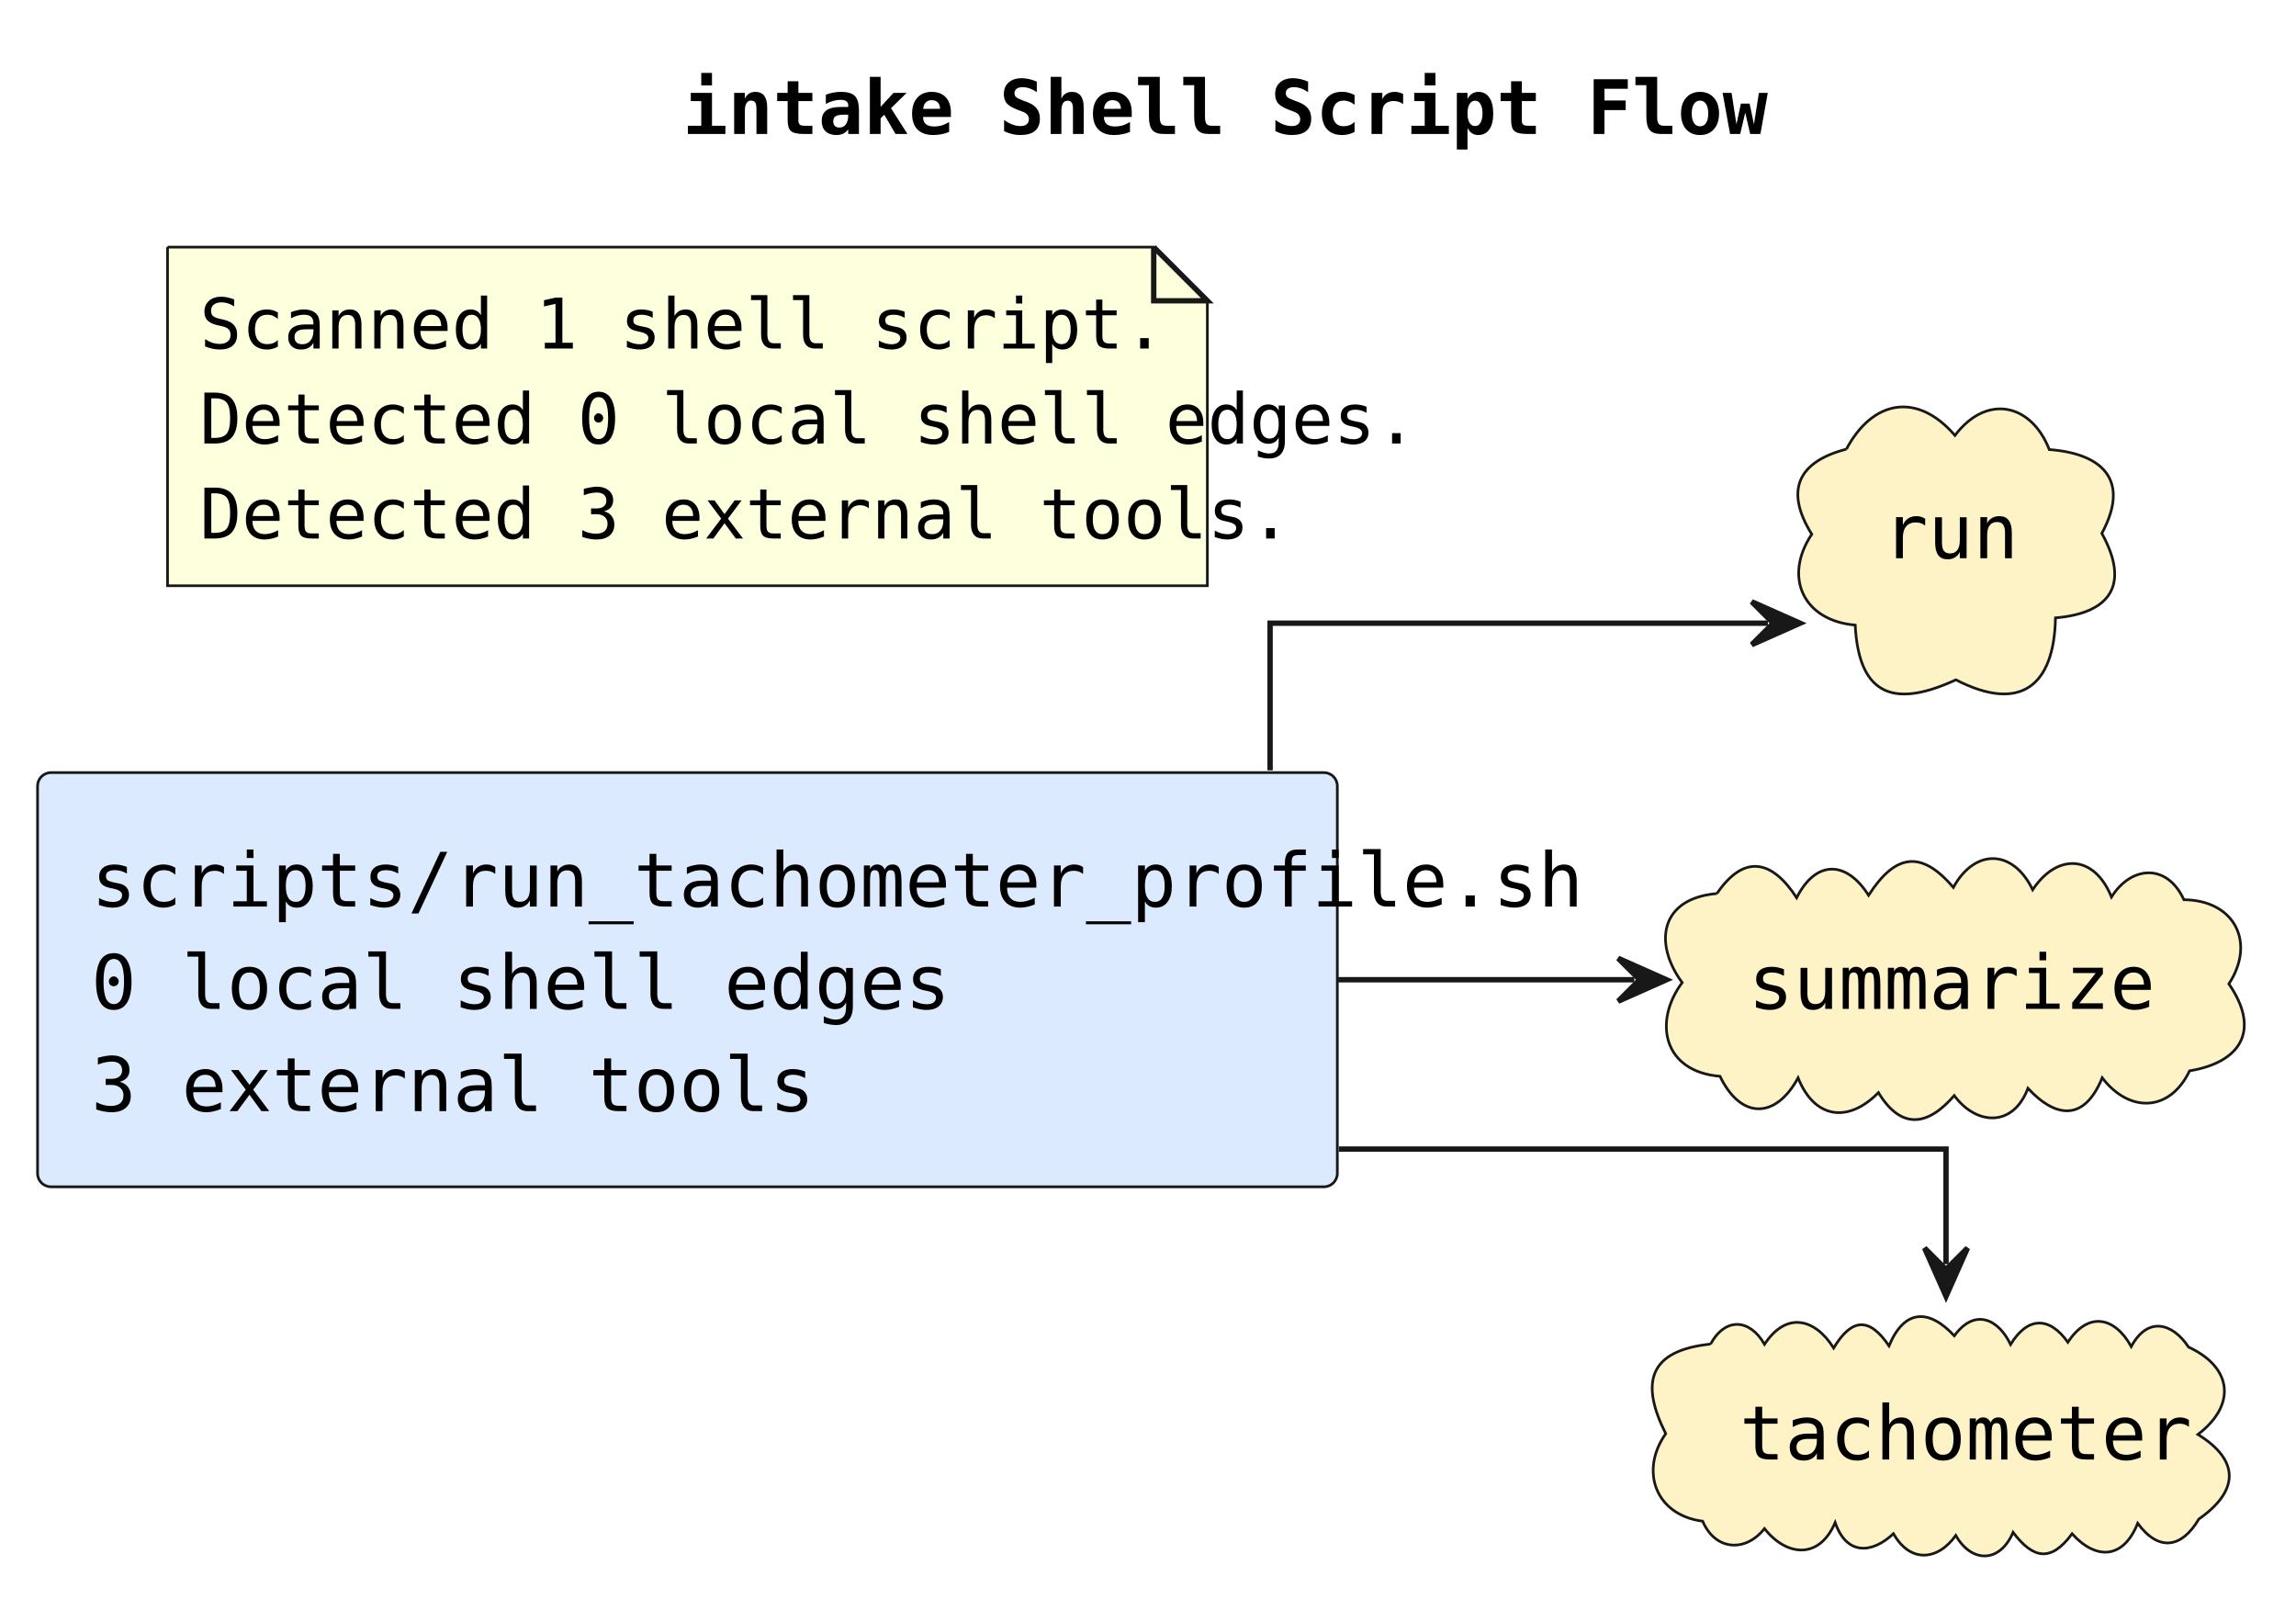
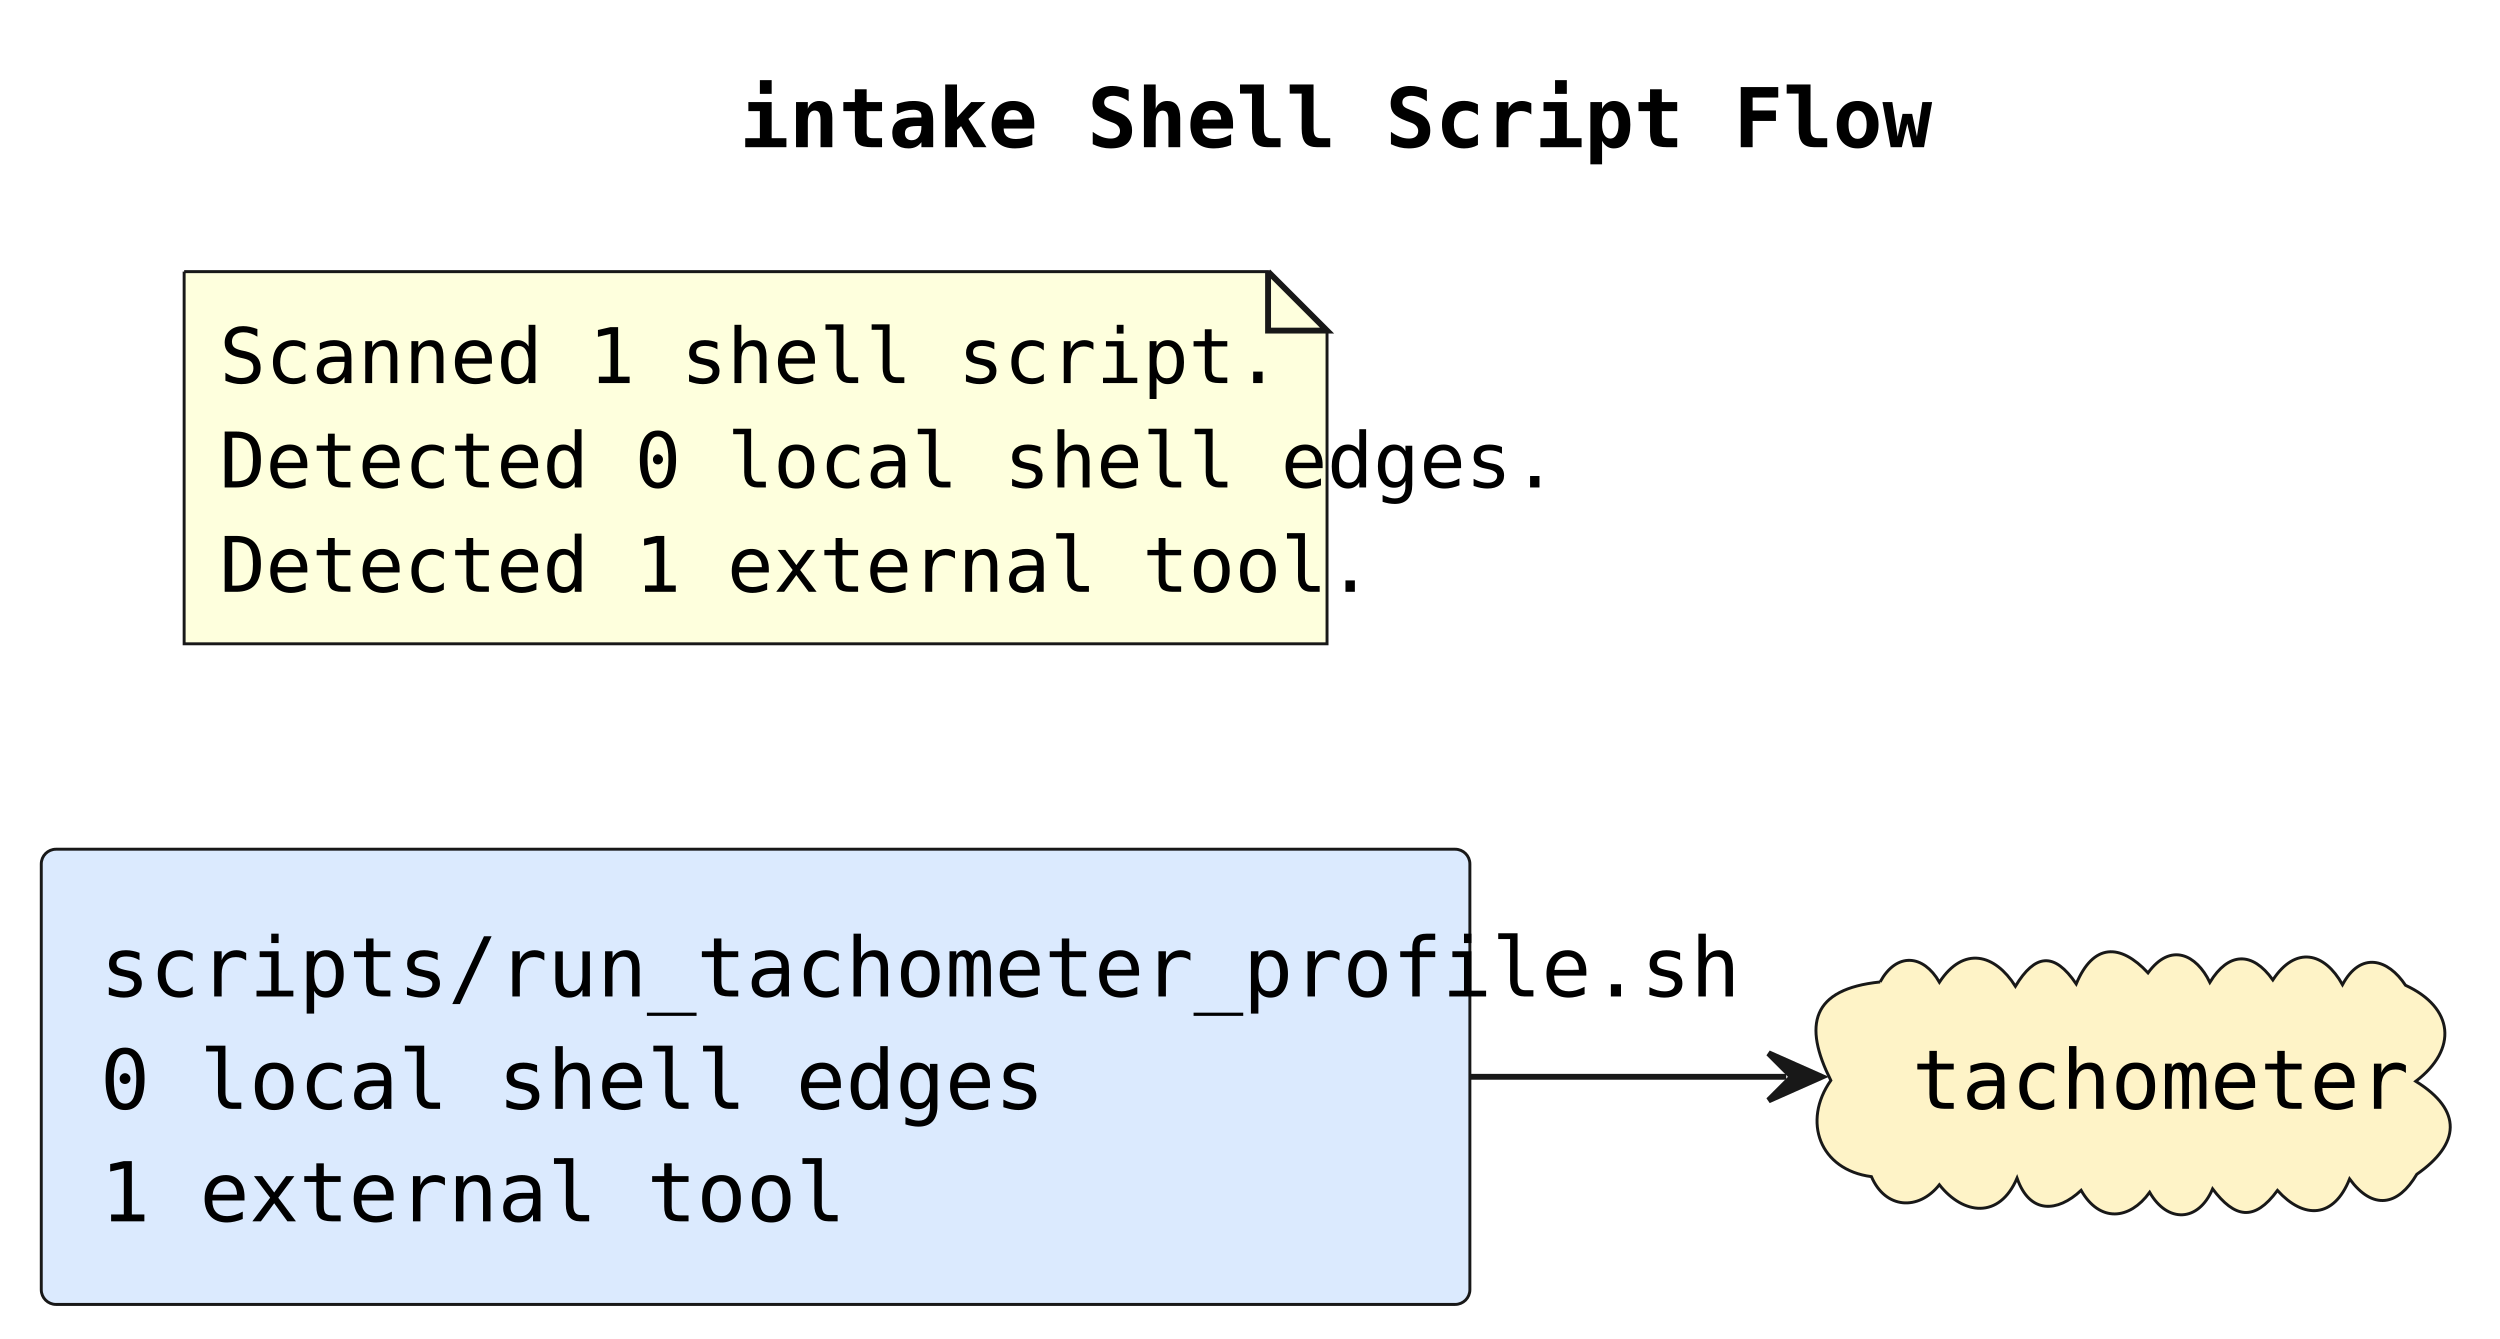
- <svg xmlns="http://www.w3.org/2000/svg" contentStyleType="text/css" data-diagram-type="DESCRIPTION" height="298px" preserveAspectRatio="none" style="width:428px;height:298px;background:#FFFFFF;" version="1.1" viewBox="0 0 428 298" width="428px" zoomAndPan="magnify">
+ <svg xmlns="http://www.w3.org/2000/svg" contentStyleType="text/css" data-diagram-type="DESCRIPTION" height="227px" preserveAspectRatio="none" style="width:424px;height:227px;background:#FFFFFF;" version="1.1" viewBox="0 0 424 227" width="424px" zoomAndPan="magnify">
  <defs />
  <g>
    <g class="title" data-source-line="1">
-       <text fill="#000000" font-family="Monospace" font-size="14" font-weight="bold" lengthAdjust="spacing" textLength="159.925" x="127.254" y="24.966">intake Shell Script Flow</text>
+       <text fill="#000000" font-family="Monospace" font-size="14" font-weight="bold" lengthAdjust="spacing" textLength="159.925" x="125.407" y="24.966">intake Shell Script Flow</text>
    </g>
    <g class="entity" data-qualified-name="shell_scripts_run_tachometer_profile_sh" data-source-line="7" id="ent0002">
-       <rect fill="#DBEAFE" height="77.204" rx="2.5" ry="2.5" style="stroke:#181818;stroke-width:0.5;" width="242.291" x="7" y="144.018" />
-       <text fill="#000000" font-family="Monospace" font-size="14" lengthAdjust="spacing" textLength="222.291" x="17" y="168.984">scripts/run_tachometer_profile.sh</text>
-       <text fill="#000000" font-family="Monospace" font-size="14" lengthAdjust="spacing" textLength="119.391" x="17" y="188.052">0 local shell edges</text>
-       <text fill="#000000" font-family="Monospace" font-size="14" lengthAdjust="spacing" textLength="101.752" x="17" y="207.12">3 external tools</text>
+       <rect fill="#DBEAFE" height="77.204" rx="2.5" ry="2.5" style="stroke:#181818;stroke-width:0.5;" width="242.291" x="7" y="144.028" />
+       <text fill="#000000" font-family="Monospace" font-size="14" lengthAdjust="spacing" textLength="222.291" x="17" y="168.994">scripts/run_tachometer_profile.sh</text>
+       <text fill="#000000" font-family="Monospace" font-size="14" lengthAdjust="spacing" textLength="119.391" x="17" y="188.062">0 local shell edges</text>
+       <text fill="#000000" font-family="Monospace" font-size="14" lengthAdjust="spacing" textLength="95.046" x="17" y="207.13">1 external tool</text>
    </g>
-     <g class="entity" data-qualified-name="tool_run" data-source-line="8" id="ent0003">
-       <path d="M344.19,83.721 C349.062,74.579 357.365,72.98 364.425,81.164 C370.289,73.4 378.613,75.138 382.013,83.802 C391.602,84.511 397.292,89.264 391.804,99.424 C397.038,108.87 393.536,114.29 383.163,115.173 C382.925,127.897 376.593,132.892 364.6,126.721 C353.693,131.754 346.531,130.268 345.83,116.52 C336.169,115.686 332.381,107.594 337.734,99.583 C332.678,91.456 335.095,86.088 344.19,83.721" fill="#FEF3C7" style="stroke:#181818;stroke-width:0.5;" />
-       <text fill="#000000" font-family="Monospace" font-size="14" lengthAdjust="spacing" textLength="23.086" x="350.98" y="104.054">run</text>
+     <g class="entity" data-qualified-name="tool_tachometer" data-source-line="8" id="ent0003">
+       <path d="M318.867,166.541 C321.641,161.467 326.196,161.827 328.927,166.584 C333.008,160.359 338.356,161.785 341.813,167.271 C345.13,161.784 348.386,161.358 352.128,166.874 C355.019,159.97 359.572,159.931 364.306,164.999 C368.121,159.761 372.512,161.861 374.793,166.61 C377.926,161.481 381.955,161.266 385.476,166.197 C389.317,160.356 394.221,161.478 397.288,167.002 C400.356,161.299 404.997,162.598 407.972,167.1 C416.201,170.911 416.882,177.925 409.72,183.387 C417.74,188.351 417.221,194.032 409.888,199.16 C406.706,204.562 402.419,205.303 398.491,199.95 C395.833,206.615 390.772,206.874 386.258,201.9 C382.293,207.284 378.975,206.548 375.257,201.635 C372.849,207.322 367.585,207.465 364.582,202.217 C361.173,206.953 356.075,207.37 352.959,201.883 C348.935,205.662 344.225,205.942 342.093,199.809 C339.093,206.828 332.956,206.067 328.917,200.936 C325.373,205.414 319.747,205.05 317.395,199.559 C308.588,198.41 305.632,190.164 310.509,183.241 C305.792,173.838 307.212,167.749 318.867,166.541" fill="#FEF3C7" style="stroke:#181818;stroke-width:0.5;" />
+       <text fill="#000000" font-family="Monospace" font-size="14" lengthAdjust="spacing" textLength="76.468" x="324.29" y="188.054">tachometer</text>
    </g>
-     <g class="entity" data-qualified-name="tool_summarize" data-source-line="9" id="ent0004">
-       <path d="M320.056,166.558 C325.25,158.938 330.488,160.512 334.915,167.346 C338.532,160.195 344.239,160.429 348.32,166.889 C353.154,159.425 357.921,158.155 364.126,165.417 C368.187,158.05 375.286,158.316 378.911,165.851 C383.495,158.991 390.387,159.268 393.602,167.209 C397.239,161.395 403.939,160.832 407.102,167.713 C416.469,167.784 420.579,175.601 415.489,183.401 C421.434,192.014 417.761,198.017 408.166,199.609 C404.384,207.46 396.795,207.368 391.876,200.902 C388.57,209.019 383.288,208.51 378.029,202.867 C375.237,210.247 368.354,209.734 364.295,204.216 C359.466,209.793 354.495,210.772 350.158,203.668 C344.6,209.336 338.279,208.645 335.182,200.917 C330.992,208.636 324.502,208.676 320.628,200.625 C310.068,199.77 308.135,190.468 313.577,183.155 C308.263,175.971 309.329,167.48 320.056,166.558" fill="#FEF3C7" style="stroke:#181818;stroke-width:0.5;" />
-       <text fill="#000000" font-family="Monospace" font-size="14" lengthAdjust="spacing" textLength="73.262" x="325.89" y="188.054">summarize</text>
-     </g>
-     <g class="entity" data-qualified-name="tool_tachometer" data-source-line="10" id="ent0005">
-       <path d="M318.867,250.541 C321.641,245.467 326.196,245.827 328.927,250.584 C333.008,244.359 338.356,245.785 341.813,251.271 C345.13,245.784 348.386,245.358 352.128,250.874 C355.019,243.97 359.572,243.931 364.306,248.999 C368.121,243.761 372.512,245.861 374.793,250.61 C377.926,245.481 381.955,245.266 385.476,250.197 C389.317,244.356 394.221,245.478 397.288,251.002 C400.356,245.299 404.997,246.598 407.972,251.1 C416.201,254.911 416.882,261.925 409.72,267.387 C417.74,272.351 417.221,278.032 409.888,283.16 C406.706,288.562 402.419,289.303 398.491,283.95 C395.833,290.615 390.772,290.874 386.258,285.9 C382.293,291.284 378.975,290.548 375.257,285.635 C372.849,291.322 367.585,291.465 364.582,286.217 C361.173,290.953 356.075,291.37 352.959,285.883 C348.935,289.662 344.225,289.942 342.093,283.809 C339.093,290.828 332.956,290.067 328.917,284.936 C325.373,289.414 319.747,289.05 317.395,283.559 C308.588,282.41 305.632,274.164 310.509,267.241 C305.792,257.838 307.212,251.749 318.867,250.541" fill="#FEF3C7" style="stroke:#181818;stroke-width:0.5;" />
-       <text fill="#000000" font-family="Monospace" font-size="14" lengthAdjust="spacing" textLength="76.468" x="324.29" y="272.054">tachometer</text>
-     </g>
-     <g class="entity" data-qualified-name="shellGraphSummary" data-source-line="15" id="ent0009">
+     <g class="entity" data-qualified-name="shellGraphSummary" data-source-line="11" id="ent0005">
      <path d="M31.23,46.068 L31.23,109.186 L225.065,109.186 L225.065,56.068 L215.065,46.068 L31.23,46.068" fill="#FEFFDD" style="stroke:#181818;stroke-width:0.5;" />
      <path d="M215.065,46.068 L215.065,56.068 L225.065,56.068 L215.065,46.068" fill="#FEFFDD" style="stroke:#181818;stroke-width:1;" />
      <text fill="#000000" font-family="Monospace" font-size="13" lengthAdjust="spacing" textLength="135.304" x="37.23" y="64.965">Scanned 1 shell script.</text>
      <text fill="#000000" font-family="Monospace" font-size="13" lengthAdjust="spacing" textLength="172.835" x="37.23" y="82.671">Detected 0 local shell edges.</text>
-       <text fill="#000000" font-family="Monospace" font-size="13" lengthAdjust="spacing" textLength="156.455" x="37.23" y="100.377">Detected 3 external tools.</text>
+       <text fill="#000000" font-family="Monospace" font-size="13" lengthAdjust="spacing" textLength="150.228" x="37.23" y="100.377">Detected 1 external tool.</text>
    </g>
-     <g class="link" data-entity-1="ent0002" data-entity-2="ent0003" data-link-type="dependency" data-source-line="11" id="lnk6">
-       <path d="M236.76,143.588 C236.76,129.118 236.76,116.168 236.76,116.168 C236.76,116.168 292.59,116.168 329.55,116.168" fill="none" id="shell_scripts_run_tachometer_profile_sh-to-tool_run" style="stroke:#181818;stroke-width:1;" />
-       <polygon fill="#181818" points="335.55,116.168,326.55,112.168,330.55,116.168,326.55,120.168,335.55,116.168" style="stroke:#181818;stroke-width:1;" />
-     </g>
-     <g class="link" data-entity-1="ent0002" data-entity-2="ent0004" data-link-type="dependency" data-source-line="12" id="lnk7">
-       <path d="M249.45,182.628 C271.01,182.628 286.38,182.628 304.65,182.628" fill="none" id="shell_scripts_run_tachometer_profile_sh-to-tool_summarize" style="stroke:#181818;stroke-width:1;" />
-       <polygon fill="#181818" points="310.65,182.628,301.65,178.628,305.65,182.628,301.65,186.628,310.65,182.628" style="stroke:#181818;stroke-width:1;" />
-     </g>
-     <g class="link" data-entity-1="ent0002" data-entity-2="ent0005" data-link-type="dependency" data-source-line="13" id="lnk8">
-       <path d="M249.58,214.188 C306.82,214.188 362.76,214.188 362.76,214.188 C362.76,214.188 362.76,222.128 362.76,235.638" fill="none" id="shell_scripts_run_tachometer_profile_sh-to-tool_tachometer" style="stroke:#181818;stroke-width:1;" />
-       <polygon fill="#181818" points="362.76,241.638,366.76,232.638,362.76,236.638,358.76,232.638,362.76,241.638" style="stroke:#181818;stroke-width:1;" />
+     <g class="link" data-entity-1="ent0002" data-entity-2="ent0003" data-link-type="dependency" data-source-line="9" id="lnk4">
+       <path d="M249.45,182.628 C270.34,182.628 285.06,182.628 302.94,182.628" fill="none" id="shell_scripts_run_tachometer_profile_sh-to-tool_tachometer" style="stroke:#181818;stroke-width:1;" />
+       <polygon fill="#181818" points="308.94,182.628,299.94,178.628,303.94,182.628,299.94,186.628,308.94,182.628" style="stroke:#181818;stroke-width:1;" />
    </g>
  </g>
</svg>
